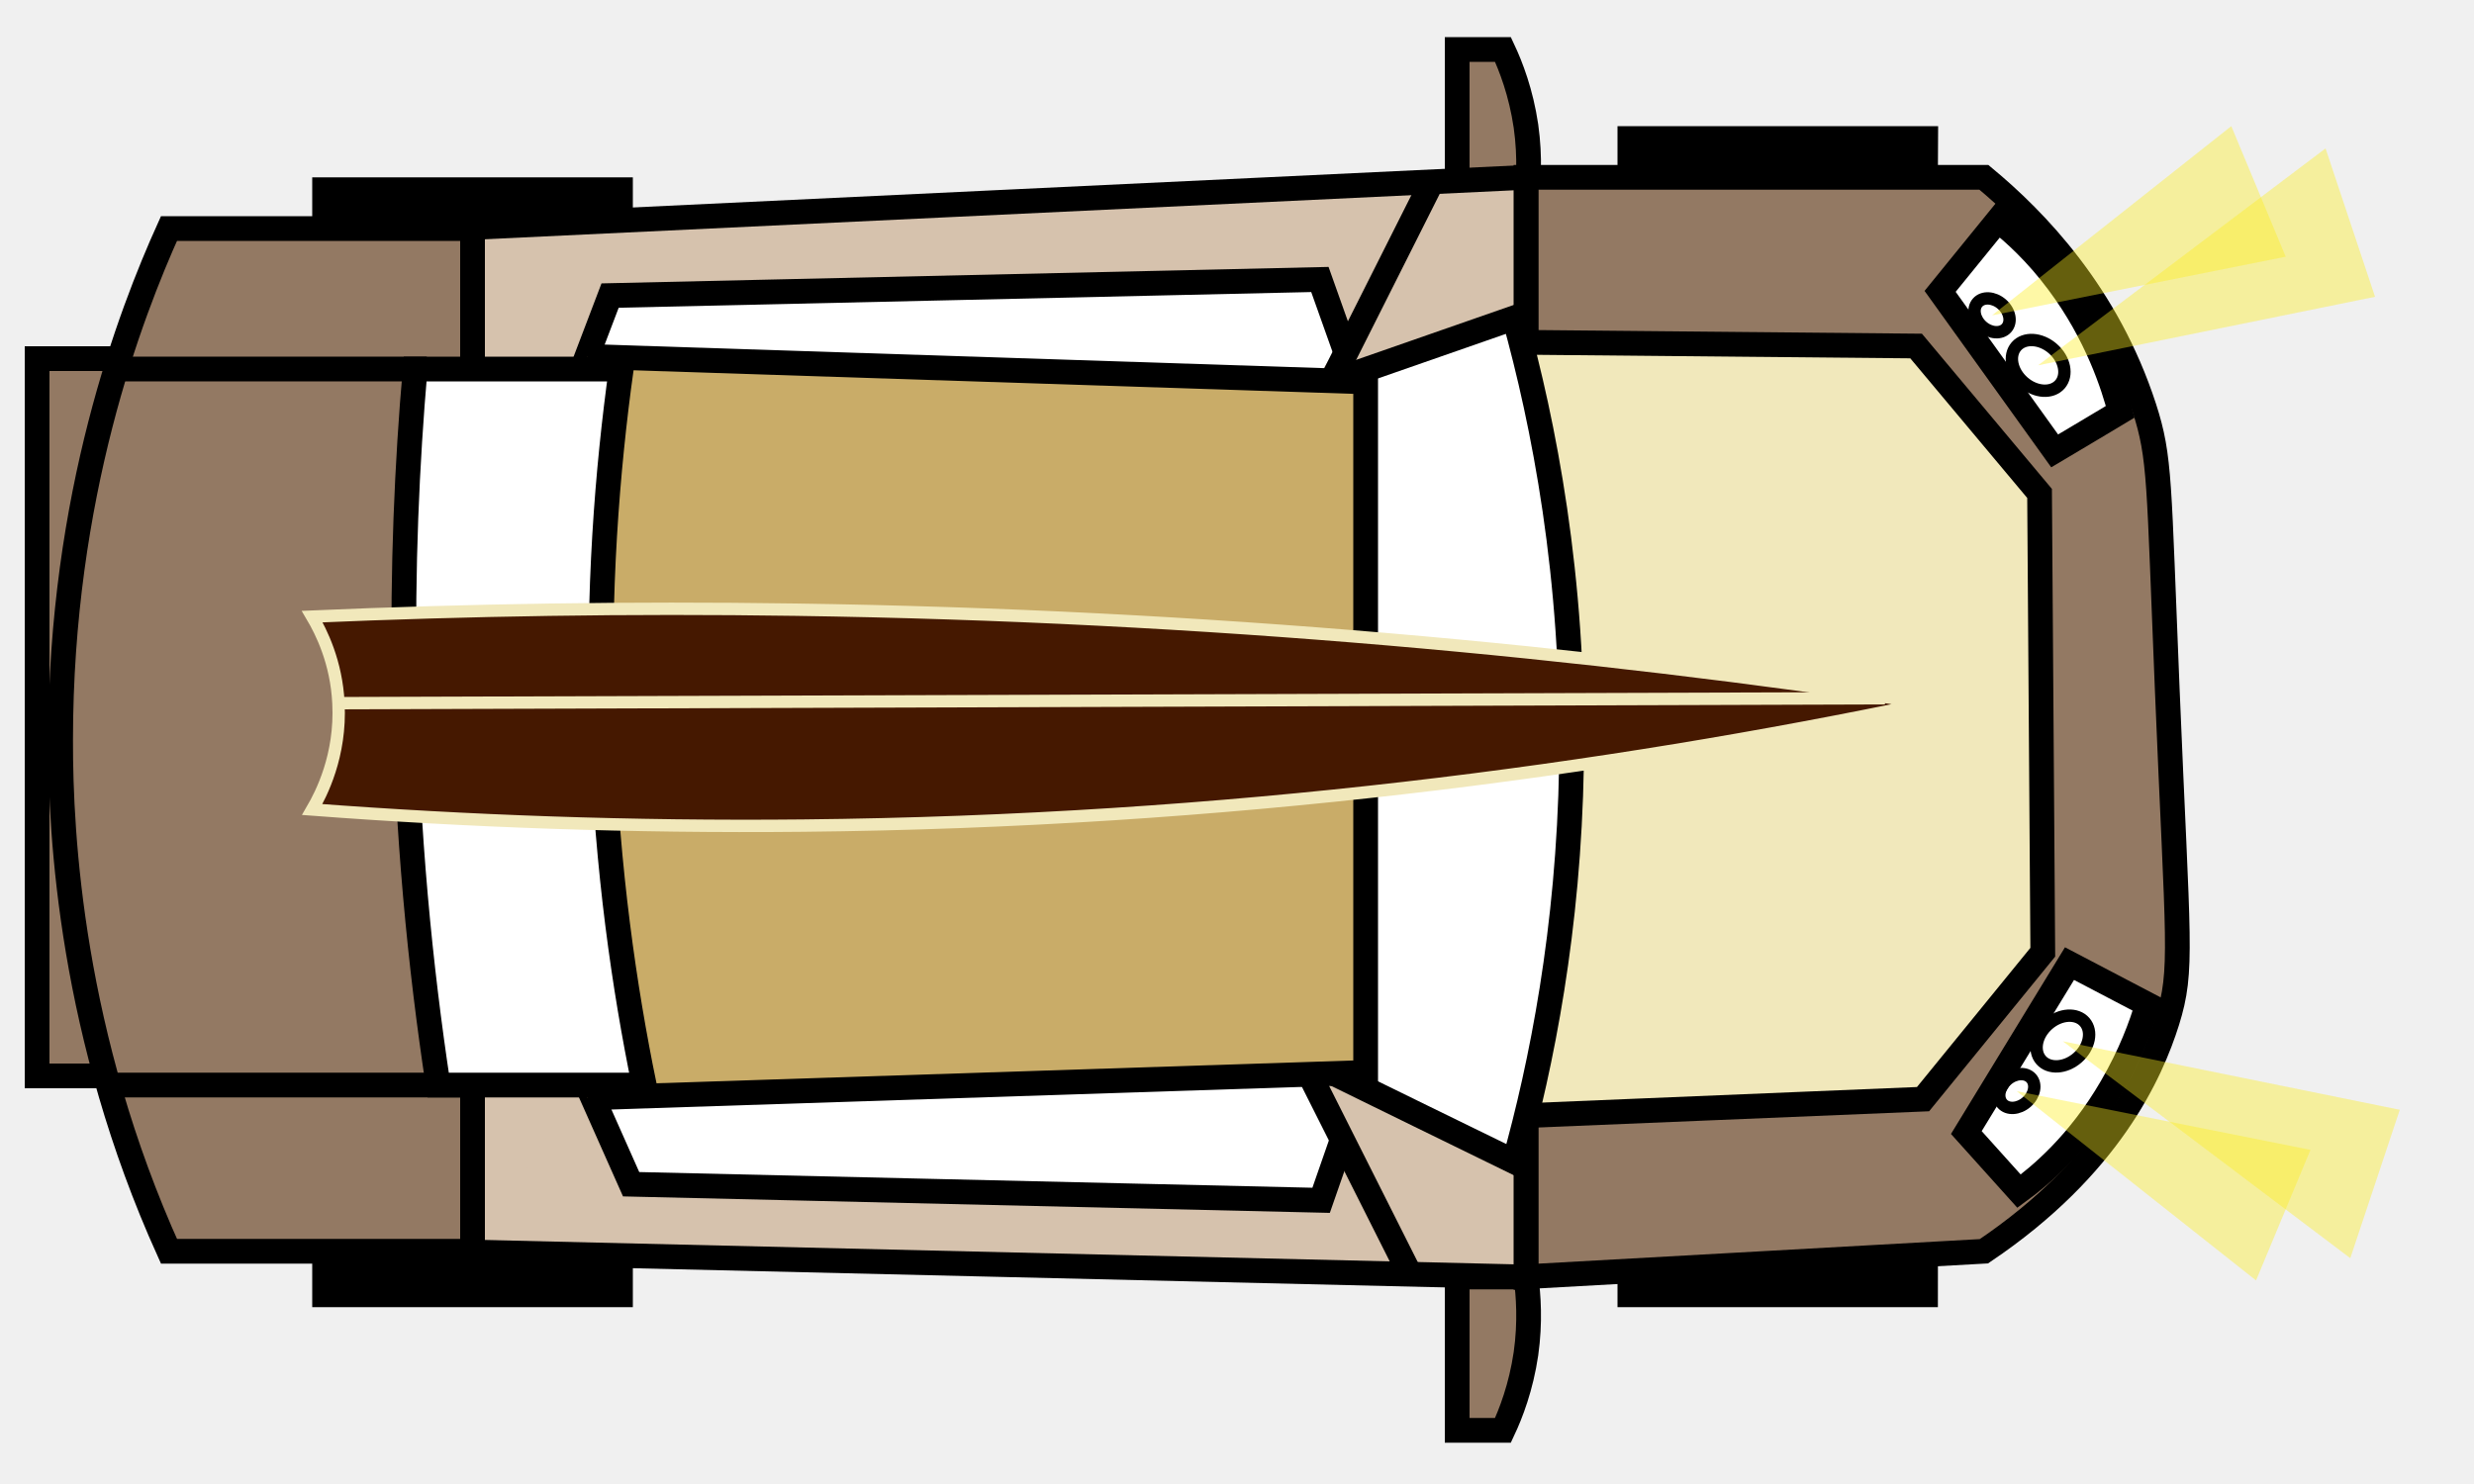
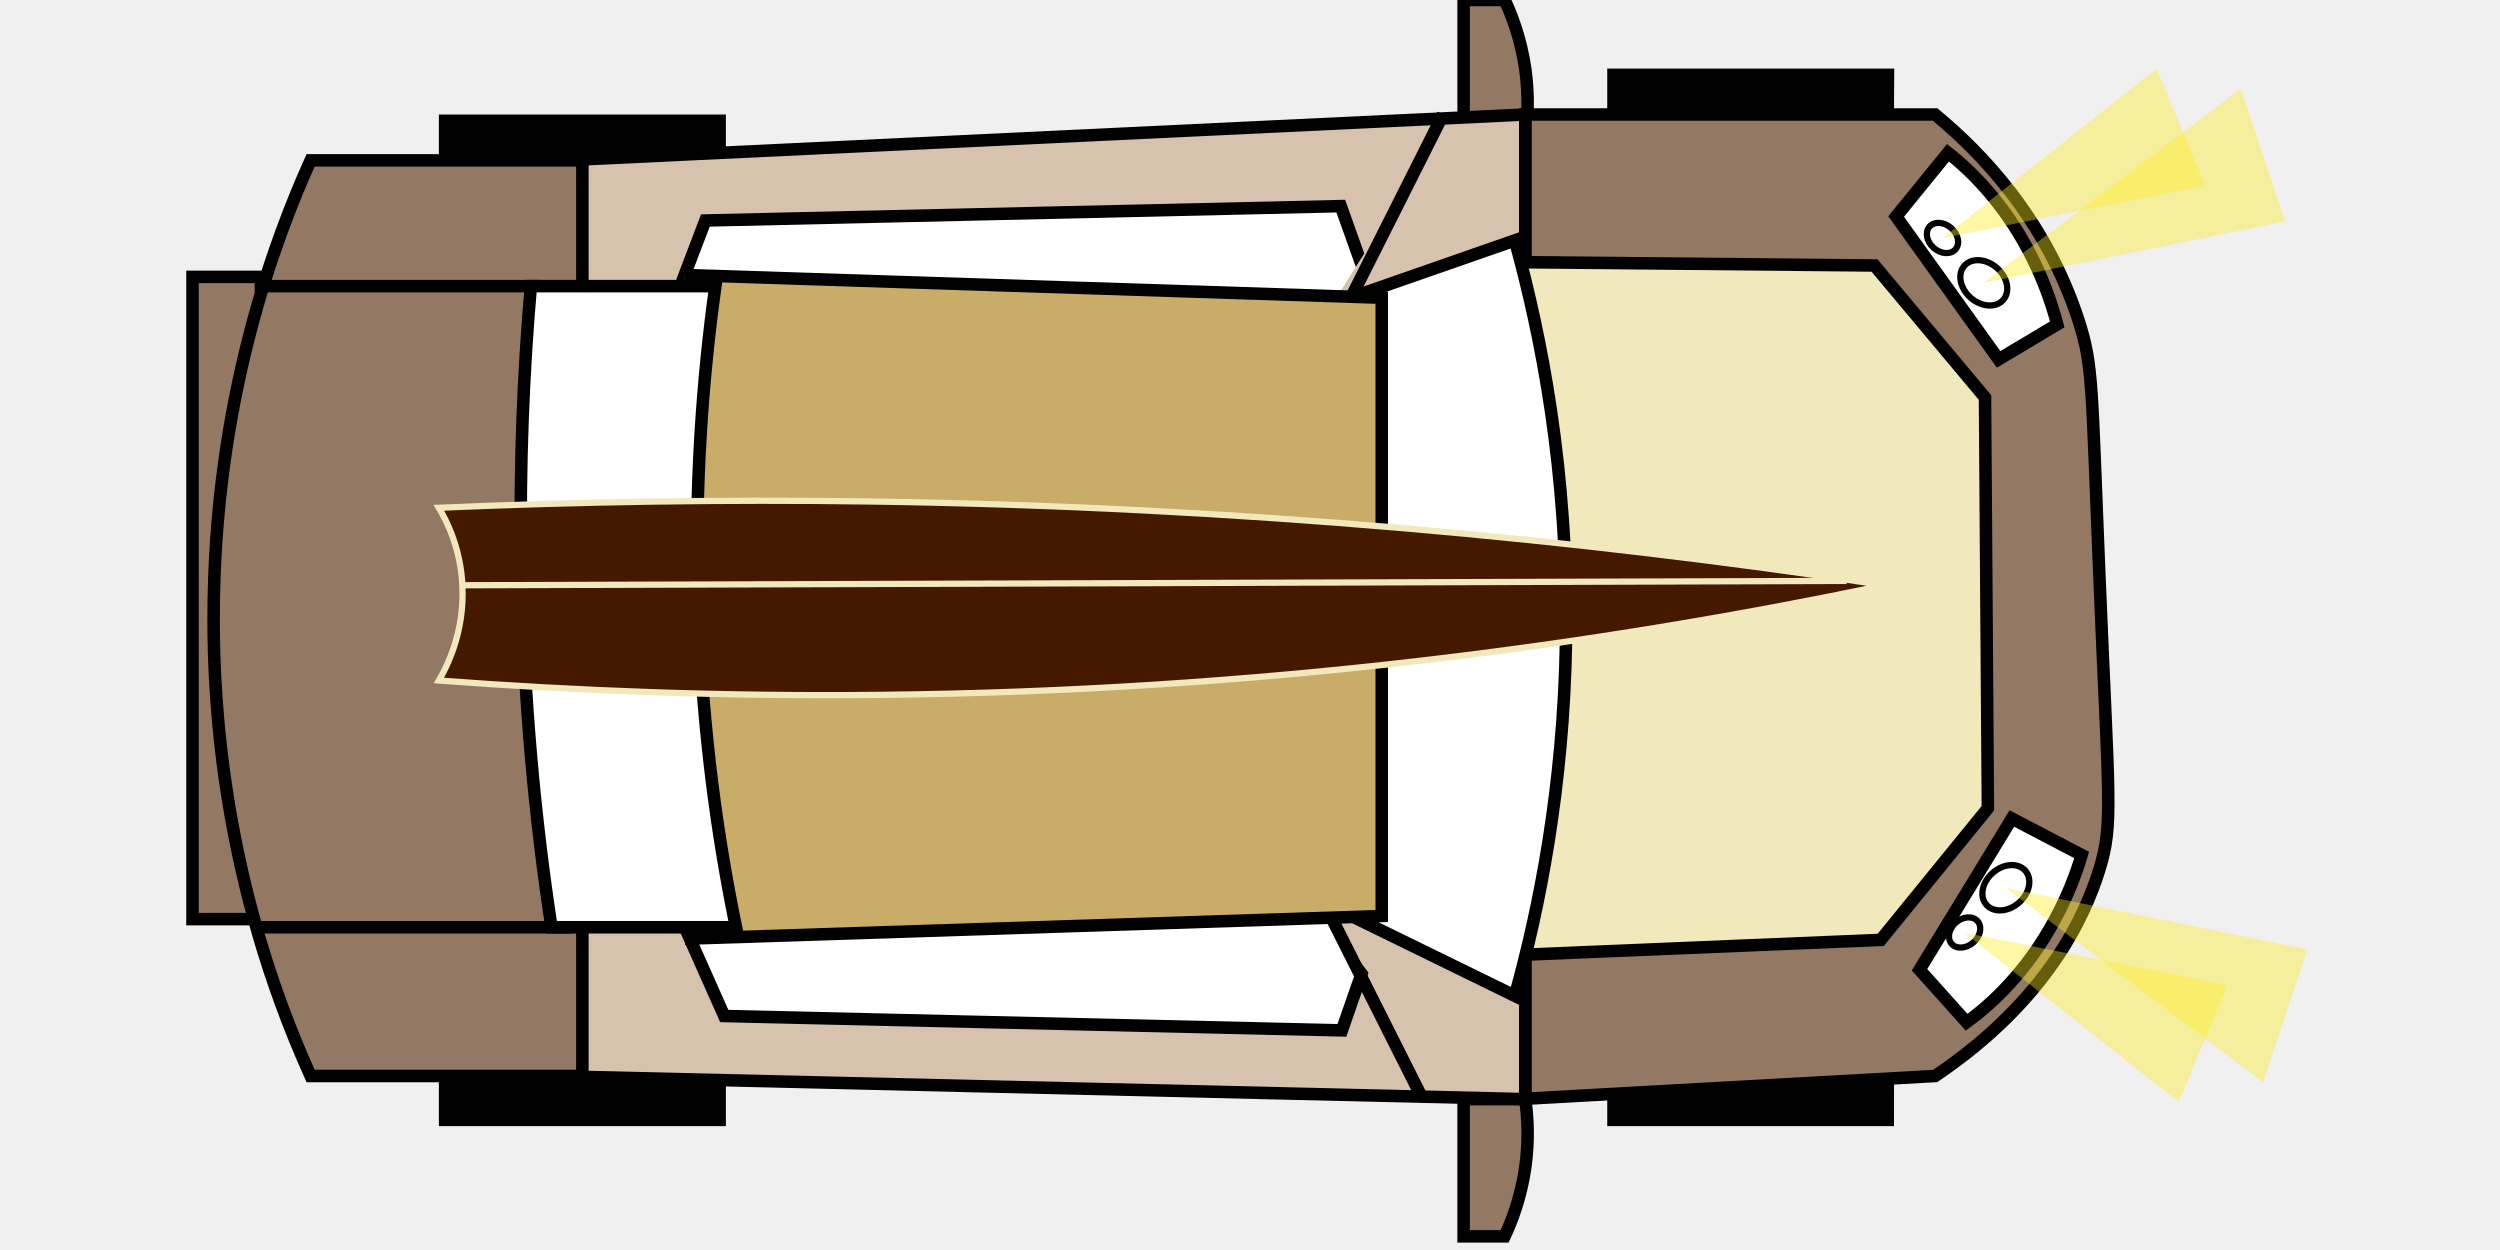
- <svg xmlns="http://www.w3.org/2000/svg" version="1.1" id="Layer_1" x="0px" y="0px" viewBox="0 0 100 60" style="enable-background: new 0 0 100 60;" xml:space="preserve">
+ <svg xmlns="http://www.w3.org/2000/svg" version="1.1" id="Layer_1" x="0px" y="0px" viewBox="0 0 200 100" style="enable-background: new 0 0 200 100;" xml:space="preserve">
  <style type="text/css">
  .st0 { fill: #937963; stroke: #000; stroke-miterlimit: 10; }
  .st1 { fill: #d6c2ad; stroke: #000; stroke-miterlimit: 10; }
  .st2 { fill: #fff; stroke: #000; stroke-miterlimit: 10; }
  .st3 { fill: #bdccd4; }
  .st4 { fill: #f1e8bb; stroke: #000; stroke-miterlimit: 10; }
  .st5 { fill: #d6c2ad; }
  .st6 { fill: #731224; stroke: #000; stroke-miterlimit: 10; }
  .st7 { fill: none; stroke: #000; stroke-miterlimit: 10; }
  .st8 { fill: #c9ac68; stroke: #000; stroke-miterlimit: 10; }
-   .st9 { fill: none; stroke: #000; stroke-width: 0.5; stroke-miterlimit: 10; }
+   .st9 { fill: none; stroke: #000; stroke-width: 0.5; stroke-miterlimit: 10.001; }
  .st10 { opacity: 0.4; fill: #fcee21; enable-background: new; }
  .st11 { fill: #451800; stroke: #f1e8bb; stroke-width: 0.5; stroke-miterlimit: 10; }
  .st12 { fill: none; stroke: #f1e8bb; stroke-width: 0.5; stroke-miterlimit: 10; }
</style>
-   <path d="M78.33,52.85H65.38v-3.29c2.16,0,4.32,0,6.48,0s4.32,0,6.48,0C78.33,50.66,78.33,51.75,78.33,52.85z" />
-   <path d="M78.33,8.39H65.38V5.1c2.16,0,4.32,0,6.48,0s4.32,0,6.48,0C78.33,6.2,78.33,7.3,78.33,8.39z" />
-   <path d="M25.58,10.46H12.62V7.17c2.16,0,4.32,0,6.48,0s4.32,0,6.48,0C25.58,8.27,25.58,9.36,25.58,10.46z" />
-   <rect x="1.5" y="14.5" class="st0" width="6" height="29" />
-   <path d="M25.58,52.85H12.62v-3.29c2.16,0,4.32,0,6.48,0s4.32,0,6.48,0C25.58,50.66,25.58,51.75,25.58,52.85z" />
-   <path class="st0" d="M61.68,51.63H58.9v6.2c0.62,0,1.23,0,1.85,0c0.32-0.68,0.73-1.74,0.93-3.1C61.86,53.45,61.78,52.36,61.68,51.63  z" />
-   <path class="st0" d="M61.68,8.2H58.9V2c0.62,0,1.23,0,1.85,0c0.32,0.68,0.73,1.74,0.93,3.1C61.86,6.38,61.78,7.47,61.68,8.2z" />
-   <path class="st0" d="M80.19,50.59c-6.17,0.34-12.34,0.69-18.51,1.03V7.17c6.17,0,12.34,0,18.51,0c2.1,1.74,4.99,4.72,6.48,9.31  c0.66,2.04,0.58,2.97,0.93,11.37c0.43,10.43,0.65,11.34,0,13.44C86.95,43.36,85.27,47.17,80.19,50.59z" />
-   <path class="st1" d="M61.68,51.63c-14.5-0.34-29-0.69-43.5-1.03V9.24c14.5-0.69,29-1.38,43.5-2.07  C61.68,21.99,61.68,36.81,61.68,51.63z" />
-   <path class="st2" d="M55.2,43.36c-10.64-0.17-21.29-0.34-31.93-0.52c0.75,1.68,1.49,3.36,2.24,5.04c9.3,0.22,18.6,0.43,27.89,0.65  C54,46.8,54.6,45.08,55.2,43.36z" />
-   <path class="st2" d="M55.2,16.47c-10.95,0.52-21.9,1.03-32.85,1.55c0.77-2.02,1.54-4.05,2.31-6.07c9.56-0.22,19.13-0.43,28.69-0.65  C53.96,13.03,54.58,14.75,55.2,16.47z" />
-   <path class="st3" d="M41.31,63" />
-   <polygon class="st4" points="82.44,19.95 82.57,38.5 77.73,44.44 58.44,45.24 60.31,30.5 60.03,19.11 59.38,13.82 77.45,13.99 " />
-   <polygon class="st5" points="19.36,45.98 21.16,47.41 27.05,38.13 25.25,36.7 " />
-   <path class="st6" d="M-85.5-67.5" />
-   <polygon class="st5" points="20.38,11.32 18.83,13.06 26.02,21.1 27.58,19.36 " />
-   <polygon class="st5" points="50.83,19.1 53.68,21.36 59.57,12.08 56.71,9.82 " />
-   <polygon class="st5" points="52.51,38.7 50.5,40.63 57.17,49.23 59.17,47.29 " />
-   <path class="st2" d="M61.21,46.97c-2.47-1.21-4.94-2.41-7.4-3.62c0-9.31,0-18.61,0-27.92c2.47-0.86,4.94-1.72,7.4-2.58  c1.17,4.21,2.43,10.46,2.31,18.09C63.41,37.58,62.3,43.07,61.21,46.97z" />
-   <path class="st0" d="M6.83,50.59H19.1V9.24H6.83c-1.56,3.45-4.38,10.8-4.38,20.68C2.44,33.82,2.89,41.88,6.83,50.59z" />
-   <line class="st7" x1="18.64" y1="43.87" x2="4.3" y2="43.87" />
-   <line class="st7" x1="17.25" y1="14.92" x2="4.3" y2="14.92" />
-   <path class="st2" d="M54.22,13.75" />
-   <path class="st0" d="M57.97,7.17l-4.16,8.27L57.97,7.17z" />
-   <path class="st6" d="M57.05,51.63l-4.16-8.27L57.05,51.63z" />
-   <path class="st8" d="M23.73,44.39l31.47-1.03c0-9.31,0-18.61,0-27.92c-10.49-0.34-20.98-0.69-31.47-1.03" />
-   <path class="st2" d="M26.04,43.87c-2.78,0-5.55,0-8.33,0c-0.72-4.73-1.27-10.21-1.37-16.32c-0.08-4.6,0.11-8.83,0.44-12.63  c2.78,0,5.55,0,8.33,0c-0.56,4.03-0.97,9.02-0.77,14.73C24.54,35.18,25.24,39.98,26.04,43.87z" />
-   <path class="st2" d="M85.7,16.65c-0.88,0.53-1.76,1.05-2.65,1.58l-4.63-6.45c0.78-0.96,1.56-1.92,2.34-2.88  c0.66,0.52,1.55,1.33,2.43,2.51C84.77,13.52,85.43,15.62,85.7,16.65z" />
-   <path class="st2" d="M81.61,48.16c-0.71-0.79-1.42-1.58-2.13-2.37l4.17-6.83c1.05,0.55,2.1,1.1,3.15,1.65  c-0.25,0.86-0.69,2.04-1.44,3.33C84.02,46.26,82.42,47.57,81.61,48.16z" />
-   <path class="st2" d="M17.71,6.65" />
-   <path class="st2" d="M17.71,53.18" />
-   <path class="st2" d="M24.19,57.31" />
+   <path d="M151.52,90.09h-22.94v-5.83c3.83,0,7.65,0,11.48,0c3.83,0,7.65,0,11.48,0C151.52,86.21,151.52,88.14,151.52,90.09z" />
+   <path d="M151.52,11.32h-22.94V5.49c3.83,0,7.65,0,11.48,0c3.83,0,7.65,0,11.48,0C151.52,7.44,151.52,9.39,151.52,11.32z" />
+   <path d="M58.07,14.99H35.11V9.16c3.83,0,7.65,0,11.48,0s7.65,0,11.48,0C58.07,11.11,58.07,13.04,58.07,14.99z" />
+   <rect x="15.4" y="22.15" class="st0" width="10.63" height="51.38" />
+   <path d="M58.07,90.09H35.11v-5.83c3.83,0,7.65,0,11.48,0s7.65,0,11.48,0C58.07,86.21,58.07,88.14,58.07,90.09z" />
+   <path class="st0" d="M122.02,87.93h-4.93v10.98c1.1,0,2.18,0,3.28,0c0.57-1.2,1.29-3.08,1.65-5.49  C122.34,91.15,122.2,89.22,122.02,87.93z" />
+   <path class="st0" d="M122.02,10.98h-4.93V0c1.1,0,2.18,0,3.28,0c0.57,1.2,1.29,3.08,1.65,5.49C122.34,7.76,122.2,9.69,122.02,10.98z  " />
+   <path class="st0" d="M154.81,86.08c-10.93,0.6-21.86,1.22-32.79,1.82V9.16c10.93,0,21.86,0,32.79,0c3.72,3.08,8.84,8.36,11.48,16.49  c1.17,3.61,1.03,5.26,1.65,20.14c0.76,18.48,1.15,20.09,0,23.81C166.79,73.27,163.81,80.02,154.81,86.08z" />
+   <path class="st1" d="M122.02,87.93c-25.69-0.6-51.38-1.22-77.07-1.82V12.83c25.69-1.22,51.38-2.44,77.07-3.67  C122.02,35.41,122.02,61.67,122.02,87.93z" />
+   <path class="st2" d="M110.54,73.27c-18.85-0.3-37.72-0.6-56.57-0.92c1.33,2.98,2.64,5.95,3.97,8.93  c16.48,0.39,32.95,0.76,49.41,1.15C108.42,79.37,109.48,76.32,110.54,73.27z" />
+   <path class="st2" d="M110.54,25.64c-19.4,0.92-38.8,1.82-58.2,2.75c1.36-3.58,2.73-7.18,4.09-10.75  c16.94-0.39,33.89-0.76,50.83-1.15C108.34,19.54,109.44,22.59,110.54,25.64z" />
+   <path class="st3" d="M85.93,108.07" />
+   <polygon class="st4" points="158.8,31.8 159.03,64.66 150.46,75.19 116.28,76.61 119.59,50.49 119.1,30.31 117.95,20.94  149.96,21.24 " />
+   <polygon class="st5" points="47.05,77.92 50.23,80.45 60.67,64.01 57.48,61.48 " />
+   <path class="st6" d="M-35.5-47.5" />
+   <polygon class="st5" points="48.85,16.51 46.11,19.59 58.85,33.84 61.61,30.76 " />
+   <polygon class="st5" points="102.8,30.29 107.85,34.3 118.28,17.86 113.22,13.85 " />
+   <polygon class="st5" points="105.78,65.02 102.21,68.44 114.03,83.67 117.57,80.24 " />
+   <path class="st2" d="M121.19,79.67c-4.38-2.14-8.75-4.27-13.11-6.41c0-16.49,0-32.97,0-49.46c4.38-1.52,8.75-3.05,13.11-4.57  c2.07,7.46,4.31,18.53,4.09,32.05C125.09,63.03,123.12,72.76,121.19,79.67z" />
+   <path class="st0" d="M24.85,86.08h21.74V12.83H24.85c-2.76,6.11-7.76,19.13-7.76,36.64C17.07,56.37,17.87,70.65,24.85,86.08z" />
+   <line class="st7" x1="45.77" y1="74.18" x2="20.37" y2="74.18" />
+   <line class="st7" x1="43.31" y1="22.89" x2="20.37" y2="22.89" />
+   <path class="st2" d="M108.81,20.82" />
+   <path class="st0" d="M115.45,9.16l-7.37,14.65L115.45,9.16z" />
+   <path class="st6" d="M113.82,87.93l-7.37-14.65L113.82,87.93z" />
+   <path class="st8" d="M54.79,75.1l55.75-1.82c0-16.49,0-32.97,0-49.46c-18.58-0.6-37.17-1.22-55.75-1.82" />
+   <path class="st2" d="M58.88,74.18c-4.93,0-9.83,0-14.76,0c-1.28-8.38-2.25-18.09-2.43-28.91c-0.14-8.15,0.19-15.64,0.78-22.38  c4.93,0,9.83,0,14.76,0c-0.99,7.14-1.72,15.98-1.36,26.1C56.22,58.78,57.46,67.29,58.88,74.18z" />
+   <path class="st2" d="M164.58,25.95c-1.56,0.94-3.12,1.86-4.69,2.8l-8.2-11.43c1.38-1.7,2.76-3.4,4.15-5.1  c1.17,0.92,2.75,2.36,4.31,4.45C162.93,20.41,164.1,24.13,164.58,25.95z" />
+   <path class="st2" d="M157.33,81.78c-1.26-1.4-2.52-2.8-3.77-4.2l7.39-12.1c1.86,0.97,3.72,1.95,5.58,2.92  c-0.44,1.52-1.22,3.61-2.55,5.9C161.6,78.41,158.77,80.73,157.33,81.78z" />
+   <path class="st2" d="M44.12,8.24" />
+   <path class="st2" d="M44.12,90.67" />
+   <path class="st2" d="M55.6,97.99" />
  <g>
-     <ellipse transform="matrix(0.6577 -0.7533 0.7533 0.6577 17.0755 67.1149)" class="st9" cx="82.38" cy="14.77" rx="0.9" ry="1.17" />
-     <ellipse transform="matrix(0.6577 -0.7533 0.7533 0.6577 17.9578 65.0189)" class="st9" cx="80.52" cy="12.75" rx="0.6" ry="0.78" />
+     <ellipse transform="matrix(0.6577 -0.7533 0.7533 0.6577 37.2792 127.2923)" class="st9" cx="158.7" cy="22.63" rx="1.59" ry="2.07" />
+     <ellipse transform="matrix(0.6577 -0.7533 0.7533 0.6577 38.8499 123.5794)" class="st9" cx="155.4" cy="19.04" rx="1.06" ry="1.38" />
  </g>
  <g>
-     <ellipse transform="matrix(0.7533 -0.6577 0.6577 0.7533 -7.1111 65.2226)" class="st9" cx="83.38" cy="42.09" rx="1.17" ry="0.9" />
-     <ellipse transform="matrix(0.7533 -0.6577 0.6577 0.7533 -8.901 64.4981)" class="st9" cx="81.52" cy="44.11" rx="0.78" ry="0.6" />
+     <ellipse transform="matrix(0.7533 -0.6577 0.6577 0.7533 -7.1228 123.0613)" class="st9" cx="160.47" cy="71.02" rx="2.07" ry="1.59" />
+     <ellipse transform="matrix(0.7533 -0.6577 0.6577 0.7533 -10.2911 121.7742)" class="st9" cx="157.17" cy="74.6" rx="1.38" ry="1.06" />
  </g>
  <g>
-     <polygon class="st10" points="82.38,14.77 94,6 96,12  " />
-     <polygon class="st10" points="80.52,12.75 92.39,10.38 90.19,5.1  " />
+     <polygon class="st10" points="158.69,22.62 179.28,7.09 182.82,17.72  " />
+     <polygon class="st10" points="155.4,19.05 176.43,14.85 172.53,5.49  " />
  </g>
  <g>
-     <polygon class="st10" points="83.38,42.1 95,50.87 97,44.87  " />
-     <polygon class="st10" points="81.52,44.12 93.39,46.49 91.19,51.77  " />
+     <polygon class="st10" points="160.47,71.04 181.05,86.58 184.6,75.95  " />
+     <polygon class="st10" points="157.17,74.62 178.2,78.82 174.3,88.17  " />
  </g>
-   <path class="st11" d="M12.62,24.93c0.36,0.61,0.98,1.84,1.06,3.5c0.11,2.12-0.7,3.68-1.06,4.3c6.23,0.47,12.86,0.72,19.85,0.65  c17.14-0.17,32.43-2.23,45.42-4.95c-13.79-2.09-29.11-3.54-45.74-3.78C25.39,24.55,18.88,24.66,12.62,24.93z" />
-   <line class="st12" x1="13.68" y1="28.43" x2="76.19" y2="28.23" />
+   <path class="st11" d="M35.11,40.62c0.64,1.08,1.74,3.26,1.88,6.2c0.19,3.76-1.24,6.52-1.88,7.62c11.04,0.83,22.78,1.28,35.17,1.15  c30.37-0.3,57.45-3.95,80.47-8.77c-24.43-3.7-51.57-6.27-81.03-6.7C57.73,39.95,46.2,40.15,35.11,40.62z" />
+   <line class="st12" x1="36.98" y1="46.82" x2="147.73" y2="46.47" />
</svg>
